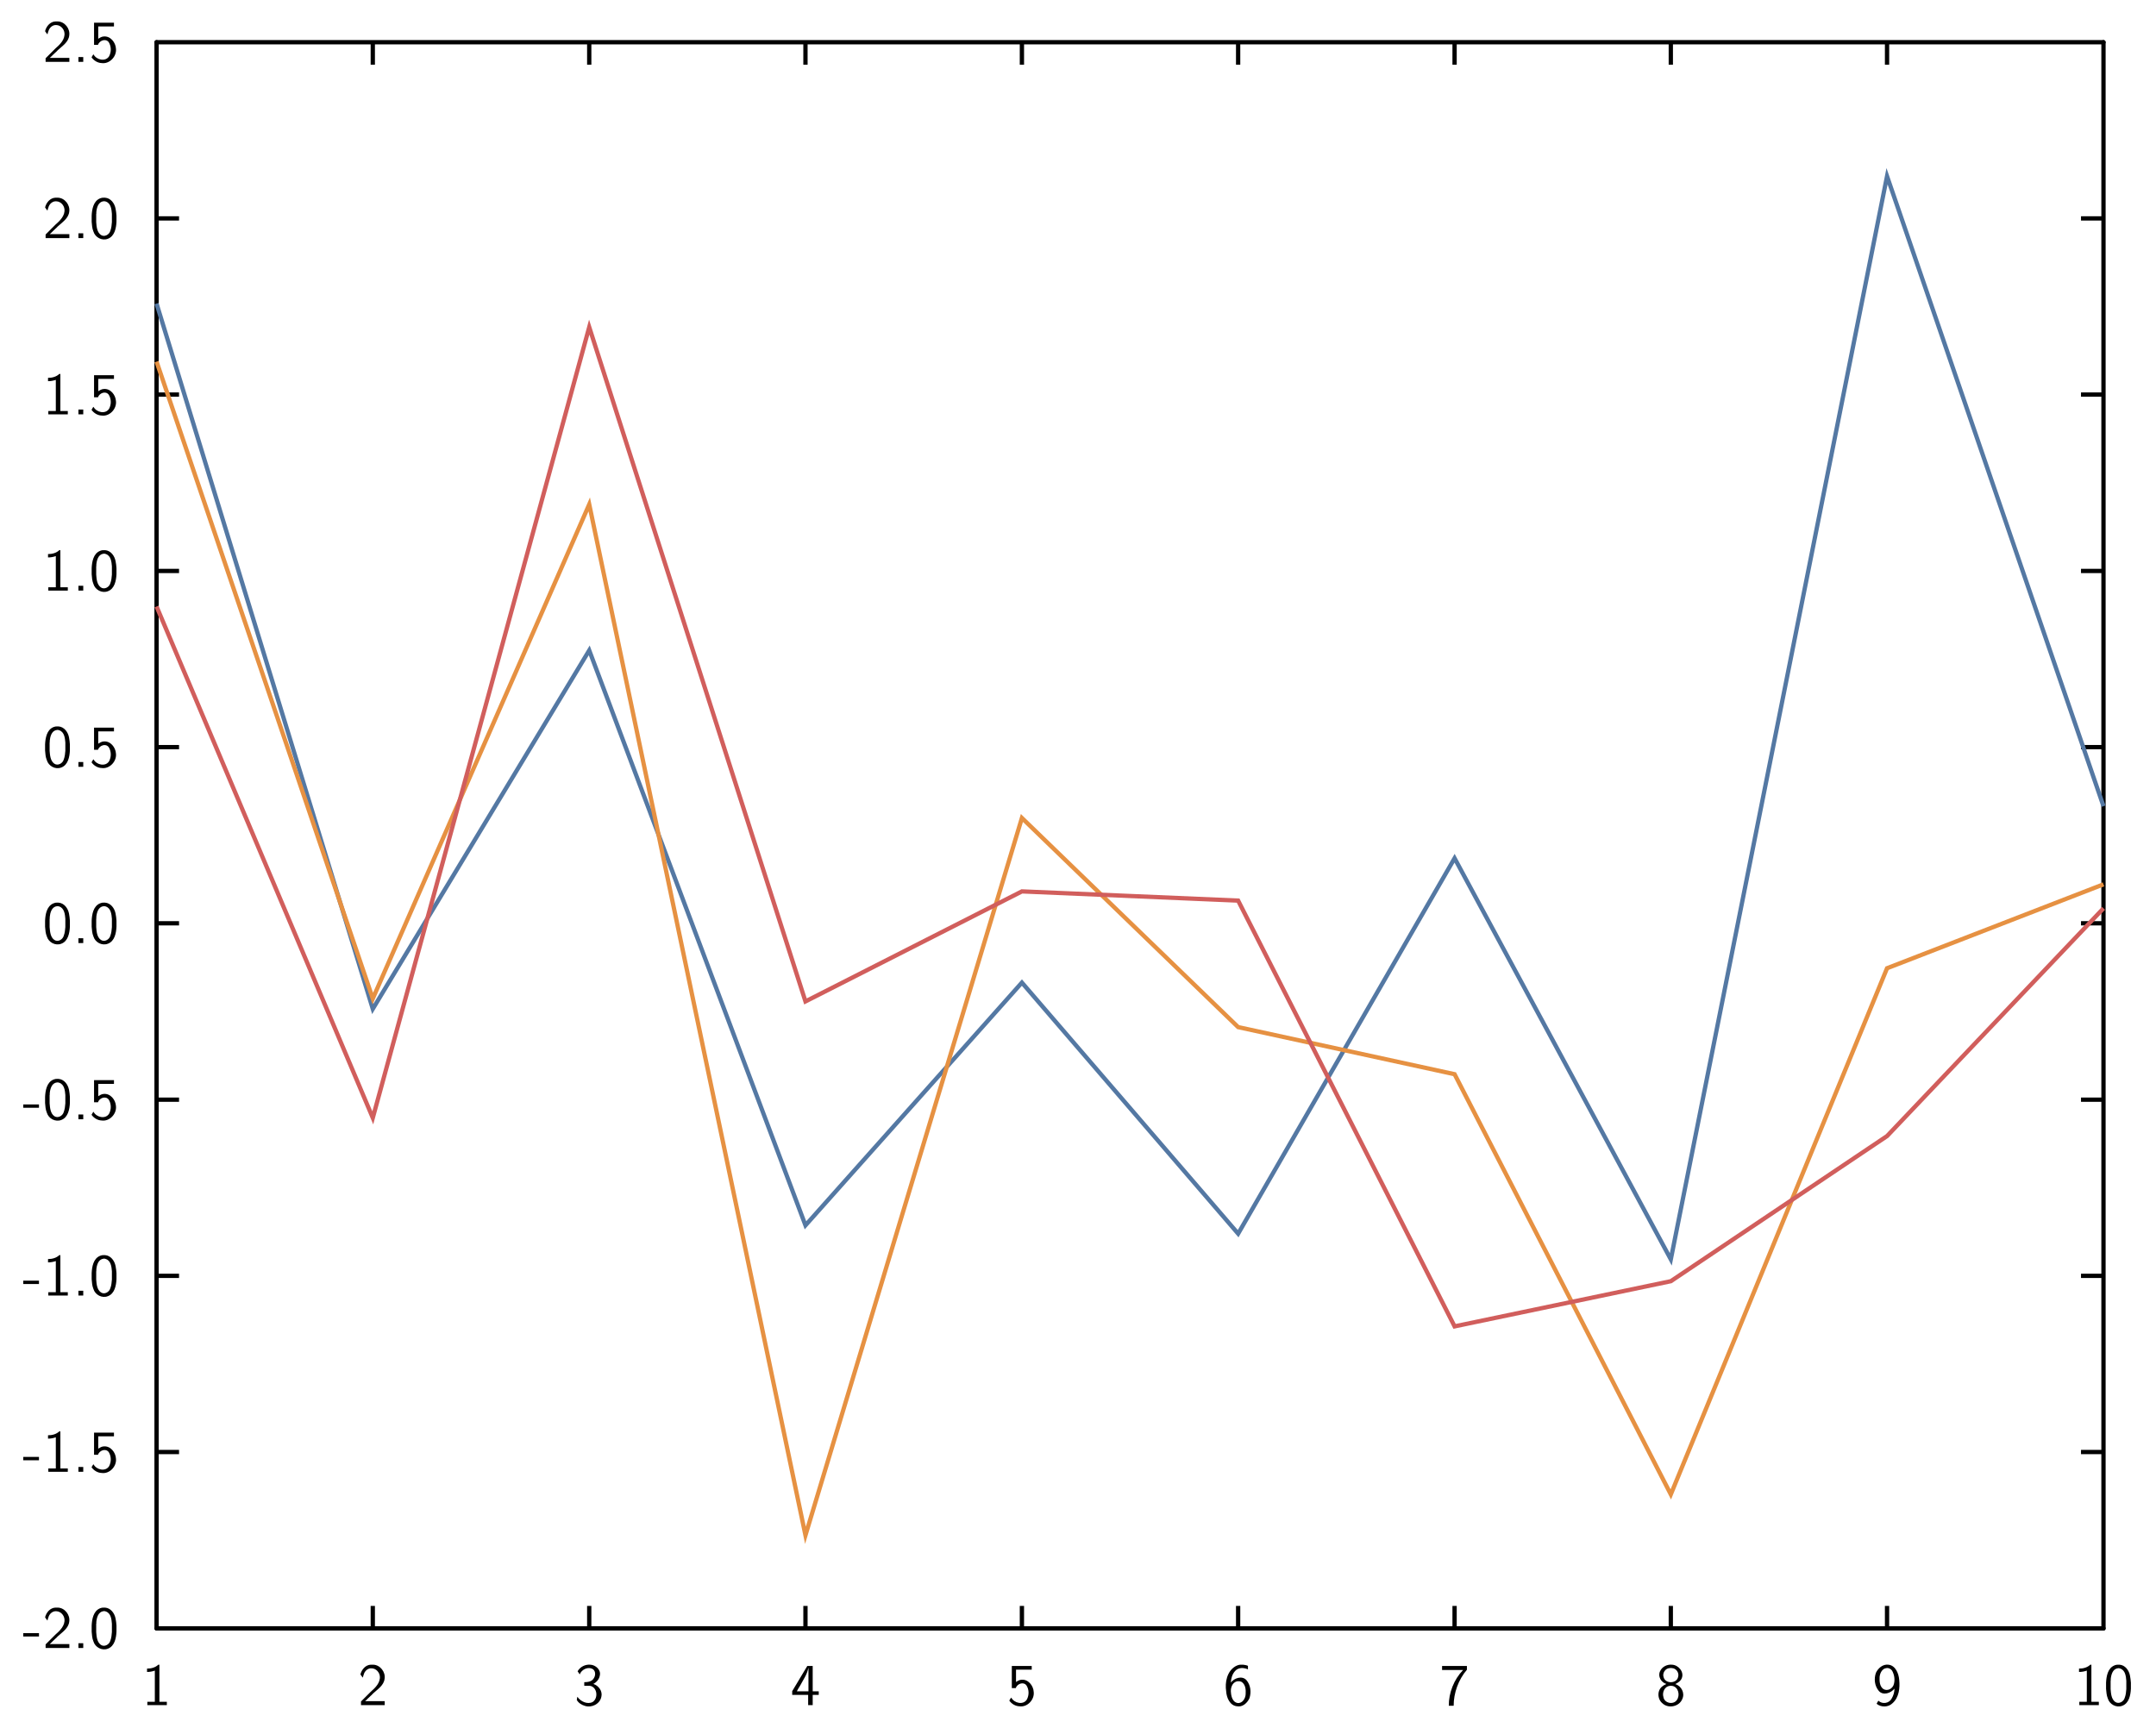
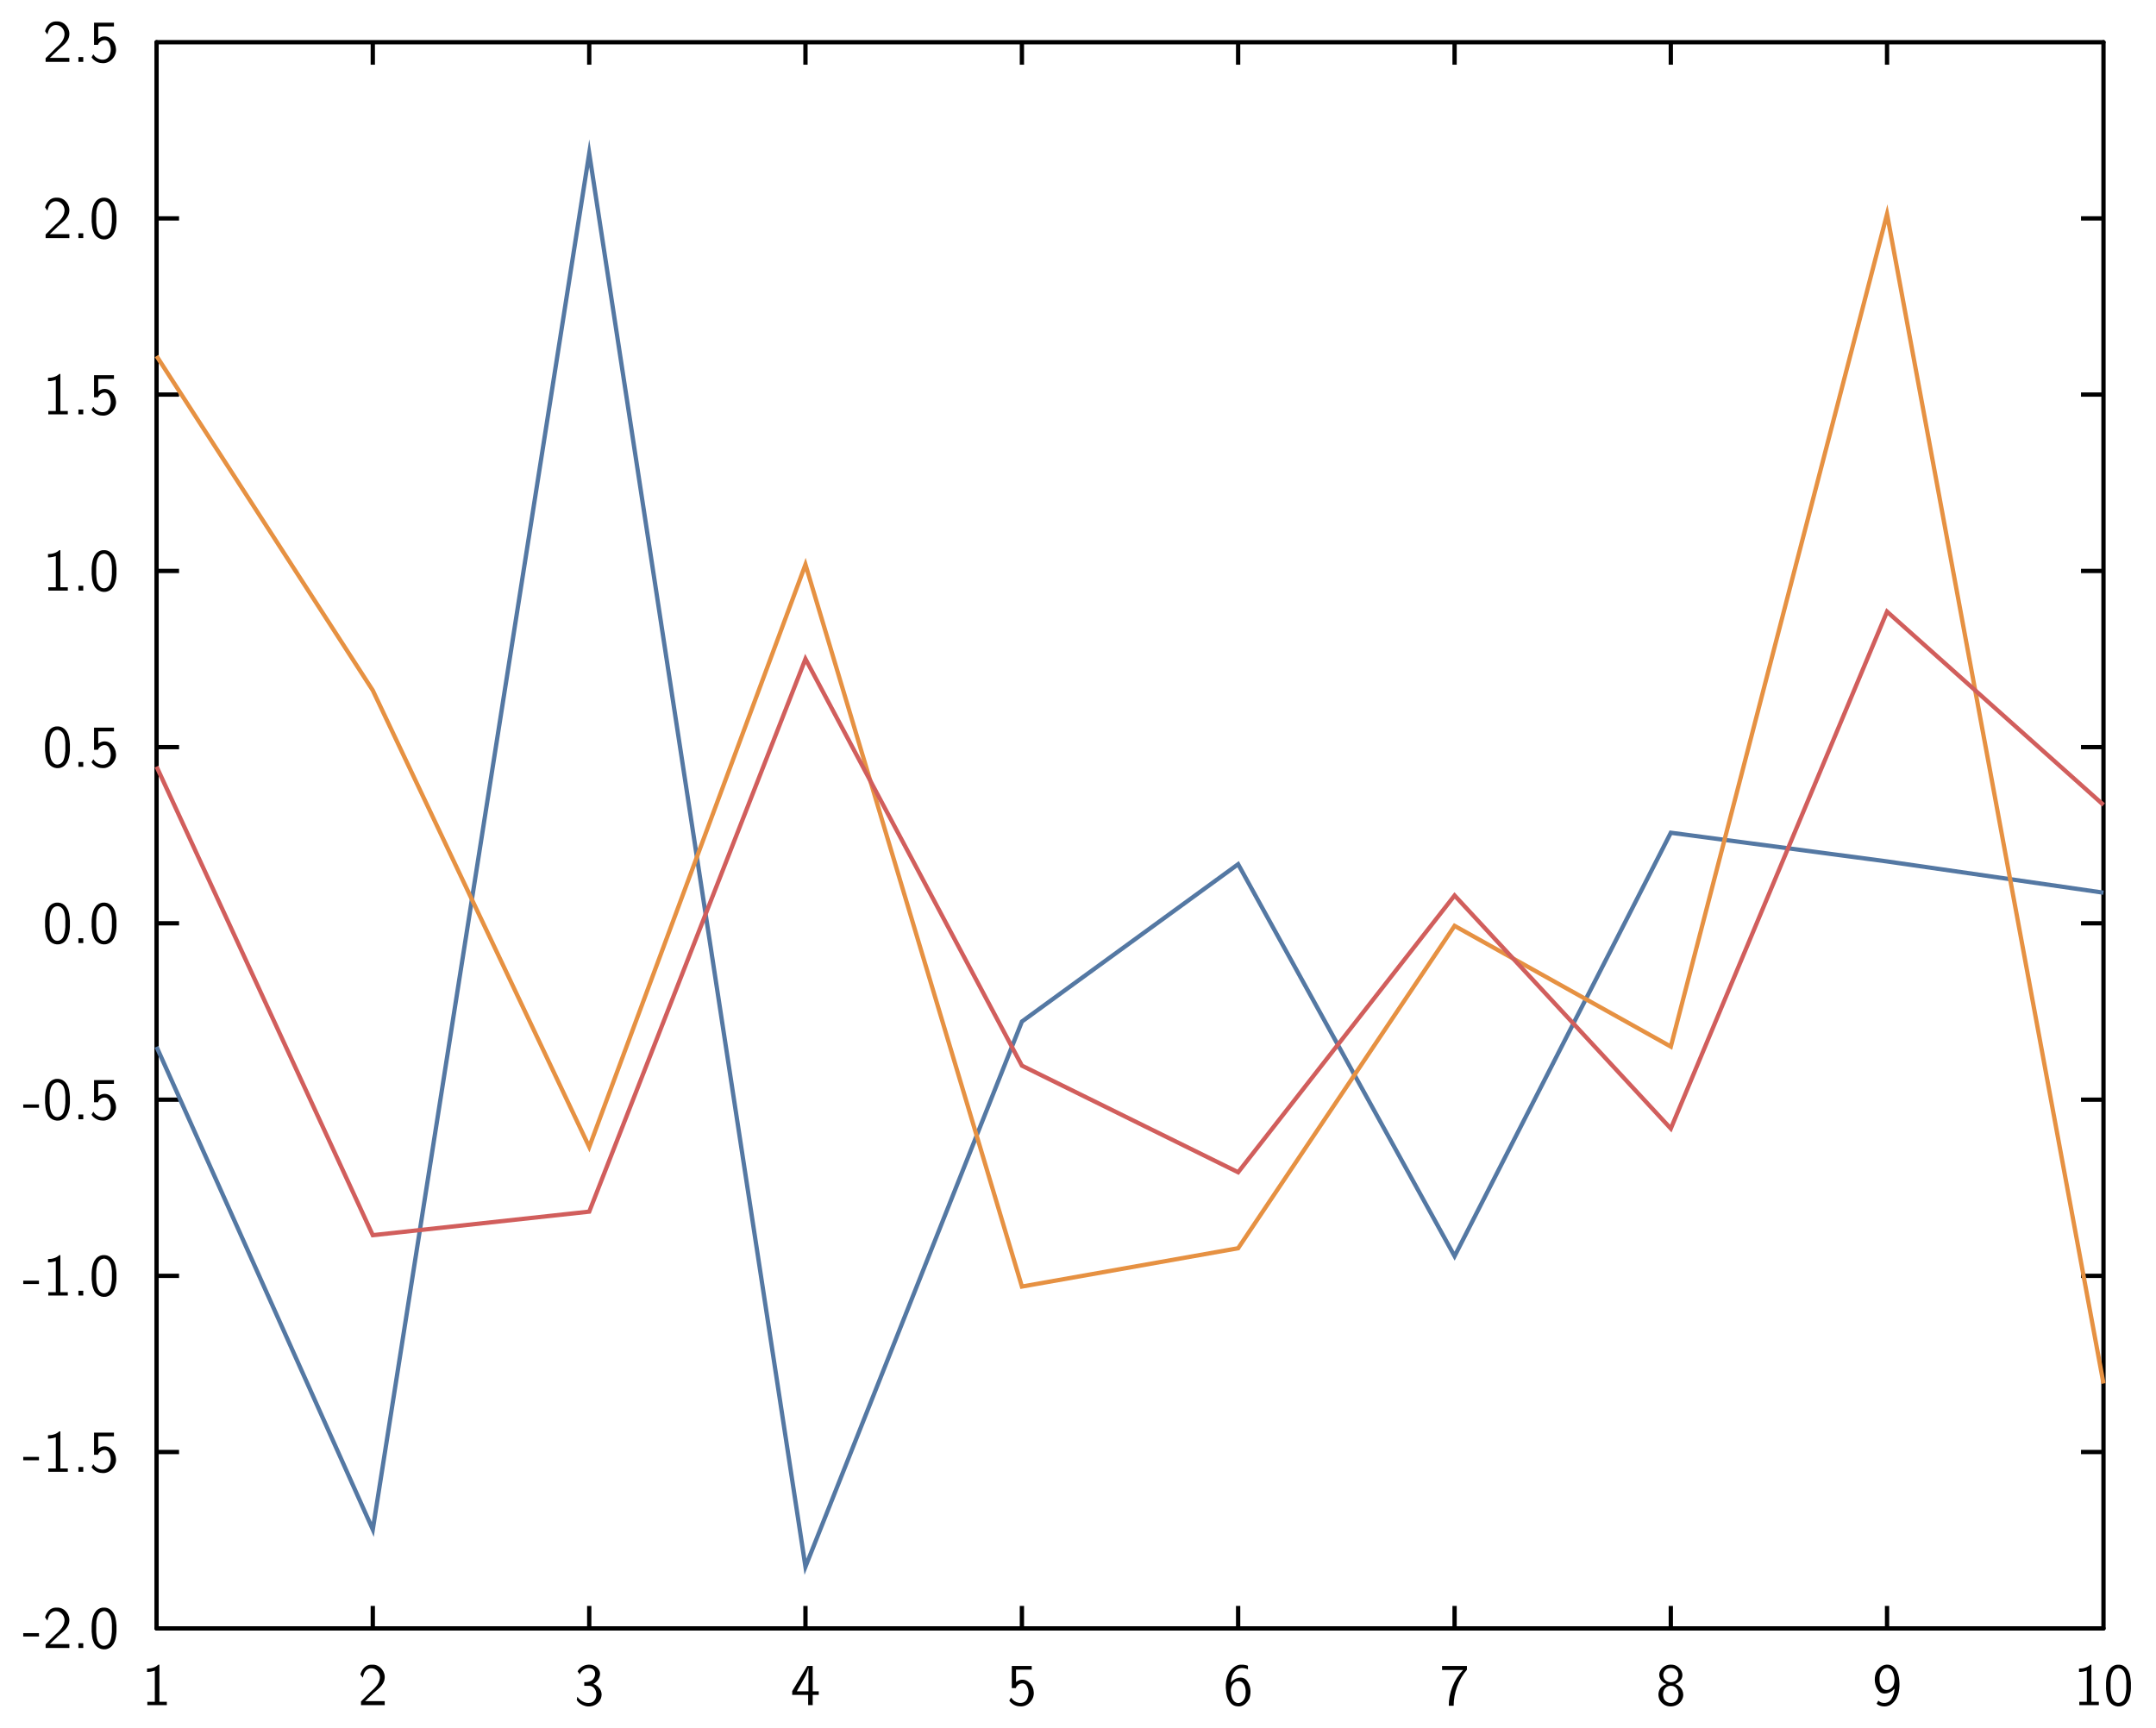
<svg xmlns="http://www.w3.org/2000/svg" width="285.465pt" height="228.772pt" viewBox="0 0 285.465 228.772" version="1.1">
  <g id="surface1">
    <path style="fill:none;stroke-width:0.02;stroke-linecap:butt;stroke-linejoin:miter;stroke:rgb(0%,0%,0%);stroke-opacity:1;stroke-miterlimit:10;" d="M 0.696 1.252 L 0.801 1.252 " transform="matrix(28.34646,0,0,-28.34646,1,227.7717)" />
    <path style="fill:none;stroke-width:0.02;stroke-linecap:butt;stroke-linejoin:miter;stroke:rgb(0%,0%,0%);stroke-opacity:1;stroke-miterlimit:10;" d="M 0.696 2.075 L 0.801 2.075 " transform="matrix(28.34646,0,0,-28.34646,1,227.7717)" />
    <path style="fill:none;stroke-width:0.02;stroke-linecap:butt;stroke-linejoin:miter;stroke:rgb(0%,0%,0%);stroke-opacity:1;stroke-miterlimit:10;" d="M 0.696 2.898 L 0.801 2.898 " transform="matrix(28.34646,0,0,-28.34646,1,227.7717)" />
    <path style="fill:none;stroke-width:0.02;stroke-linecap:butt;stroke-linejoin:miter;stroke:rgb(0%,0%,0%);stroke-opacity:1;stroke-miterlimit:10;" d="M 0.696 3.722 L 0.801 3.722 " transform="matrix(28.34646,0,0,-28.34646,1,227.7717)" />
    <path style="fill:none;stroke-width:0.02;stroke-linecap:butt;stroke-linejoin:miter;stroke:rgb(0%,0%,0%);stroke-opacity:1;stroke-miterlimit:10;" d="M 0.696 4.545 L 0.801 4.545 " transform="matrix(28.34646,0,0,-28.34646,1,227.7717)" />
    <path style="fill:none;stroke-width:0.02;stroke-linecap:butt;stroke-linejoin:miter;stroke:rgb(0%,0%,0%);stroke-opacity:1;stroke-miterlimit:10;" d="M 0.696 5.368 L 0.801 5.368 " transform="matrix(28.34646,0,0,-28.34646,1,227.7717)" />
    <path style="fill:none;stroke-width:0.02;stroke-linecap:butt;stroke-linejoin:miter;stroke:rgb(0%,0%,0%);stroke-opacity:1;stroke-miterlimit:10;" d="M 0.696 6.192 L 0.801 6.192 " transform="matrix(28.34646,0,0,-28.34646,1,227.7717)" />
    <path style="fill:none;stroke-width:0.02;stroke-linecap:butt;stroke-linejoin:miter;stroke:rgb(0%,0%,0%);stroke-opacity:1;stroke-miterlimit:10;" d="M 0.696 7.015 L 0.801 7.015 " transform="matrix(28.34646,0,0,-28.34646,1,227.7717)" />
    <path style="fill:none;stroke-width:0.02;stroke-linecap:round;stroke-linejoin:miter;stroke:rgb(0%,0%,0%);stroke-opacity:1;stroke-miterlimit:10;" d="M 0.696 0.428 L 0.696 7.838 " transform="matrix(28.34646,0,0,-28.34646,1,227.7717)" />
    <path style=" stroke:none;fill-rule:nonzero;fill:rgb(0%,0%,0%);fill-opacity:1;" d="M 5.16 216.266 L 5.16 216.711 L 3.078 216.711 L 3.078 216.266 Z M 5.16 216.266 Z M 5.16 216.266 " />
    <path style=" stroke:none;fill-rule:nonzero;fill:rgb(0%,0%,0%);fill-opacity:1;" d="M 7.66 212.887 C 8.578 212.91 9.309 213.855 9.168 214.742 C 9.07 215.633 8.238 216.141 7.645 216.695 L 7.391 216.957 L 7.359 216.973 L 7.039 217.281 L 7.016 217.297 L 6.699 217.617 L 6.668 217.633 L 6.594 217.703 L 6.613 217.711 L 9.184 217.711 L 9.184 218.234 L 6.039 218.234 L 6.039 217.758 L 7.316 216.48 C 7.93 215.949 8.645 215.258 8.531 214.387 C 8.469 213.879 8.039 213.41 7.516 213.371 C 6.984 213.289 6.516 213.711 6.398 214.219 L 6.383 214.242 L 6.367 214.297 L 6.34 214.387 L 6.293 214.559 L 6.285 214.602 C 6.176 214.465 6.055 214.324 5.969 214.172 C 6.129 213.52 6.652 212.91 7.34 212.887 Z M 7.66 212.887 Z M 7.66 212.887 " />
    <path style=" stroke:none;fill-rule:nonzero;fill:rgb(0%,0%,0%);fill-opacity:1;" d="M 11.023 217.602 L 11.023 218.234 L 10.383 218.234 L 10.383 217.602 Z M 11.023 217.602 Z M 11.023 217.602 " />
    <path style=" stroke:none;fill-rule:nonzero;fill:rgb(0%,0%,0%);fill-opacity:1;" d="M 13.914 212.887 C 14.668 212.941 15.168 213.633 15.301 214.332 C 15.375 214.648 15.391 214.949 15.422 215.266 L 15.422 216.078 C 15.383 216.902 15.184 217.988 14.285 218.324 C 13.508 218.633 12.598 218.148 12.367 217.355 C 12.191 216.934 12.176 216.504 12.137 216.078 L 12.137 215.266 C 12.176 214.441 12.352 213.348 13.238 212.98 L 13.277 212.965 L 13.309 212.957 L 13.352 212.941 L 13.469 212.91 L 13.539 212.895 L 13.629 212.895 L 13.645 212.887 Z M 13.914 212.887 Z M 13.668 213.371 C 13 213.449 12.801 214.25 12.754 214.789 L 12.754 215.004 L 12.738 215.02 L 12.738 216.125 C 12.785 216.695 12.824 217.434 13.352 217.816 C 13.836 218.148 14.477 217.773 14.613 217.258 C 14.754 216.879 14.785 216.504 14.816 216.125 L 14.816 215.02 C 14.77 214.441 14.691 213.633 14.023 213.402 L 13.969 213.387 L 13.953 213.371 L 13.883 213.371 L 13.867 213.355 L 13.684 213.355 Z M 13.668 213.371 Z M 13.668 213.371 " />
    <path style=" stroke:none;fill-rule:nonzero;fill:rgb(0%,0%,0%);fill-opacity:1;" d="M 5.16 192.93 L 5.16 193.375 L 3.078 193.375 L 3.078 192.93 Z M 5.16 192.93 Z M 5.16 192.93 " />
    <path style=" stroke:none;fill-rule:nonzero;fill:rgb(0%,0%,0%);fill-opacity:1;" d="M 7.992 189.547 L 7.992 194.445 L 8 194.461 L 8.977 194.461 L 8.977 194.898 L 6.398 194.898 L 6.398 194.461 L 7.375 194.461 L 7.391 194.445 L 7.391 190.332 C 7.055 190.445 6.707 190.516 6.359 190.508 L 6.359 190.062 C 6.883 190.07 7.453 189.93 7.852 189.547 Z M 7.992 189.547 Z M 7.992 189.547 " />
    <path style=" stroke:none;fill-rule:nonzero;fill:rgb(0%,0%,0%);fill-opacity:1;" d="M 11.023 194.262 L 11.023 194.898 L 10.383 194.898 L 10.383 194.262 Z M 11.023 194.262 Z M 11.023 194.262 " />
    <path style=" stroke:none;fill-rule:nonzero;fill:rgb(0%,0%,0%);fill-opacity:1;" d="M 15.09 189.715 L 15.09 190.207 L 13.023 190.207 L 13.008 190.215 L 13.008 191.84 C 13.199 191.715 13.469 191.547 13.723 191.539 C 14.621 191.445 15.309 192.324 15.352 193.145 C 15.477 194.184 14.5 195.215 13.453 195.055 C 12.93 195.039 12.422 194.73 12.121 194.301 C 12.207 194.184 12.277 193.977 12.383 193.906 C 12.754 194.637 13.961 194.93 14.445 194.16 C 14.754 193.578 14.746 192.84 14.391 192.285 C 13.977 191.754 13.16 192.078 12.969 192.645 L 12.453 192.645 L 12.453 189.715 Z M 15.09 189.715 Z M 15.09 189.715 " />
    <path style=" stroke:none;fill-rule:nonzero;fill:rgb(0%,0%,0%);fill-opacity:1;" d="M 5.16 169.59 L 5.16 170.035 L 3.078 170.035 L 3.078 169.59 Z M 5.16 169.59 Z M 5.16 169.59 " />
    <path style=" stroke:none;fill-rule:nonzero;fill:rgb(0%,0%,0%);fill-opacity:1;" d="M 7.992 166.211 L 7.992 171.105 L 8 171.121 L 8.977 171.121 L 8.977 171.559 L 6.398 171.559 L 6.398 171.121 L 7.375 171.121 L 7.391 171.105 L 7.391 166.996 C 7.055 167.105 6.707 167.176 6.359 167.168 L 6.359 166.727 C 6.883 166.734 7.453 166.59 7.852 166.211 Z M 7.992 166.211 Z M 7.992 166.211 " />
    <path style=" stroke:none;fill-rule:nonzero;fill:rgb(0%,0%,0%);fill-opacity:1;" d="M 11.023 170.926 L 11.023 171.559 L 10.383 171.559 L 10.383 170.926 Z M 11.023 170.926 Z M 11.023 170.926 " />
    <path style=" stroke:none;fill-rule:nonzero;fill:rgb(0%,0%,0%);fill-opacity:1;" d="M 13.914 166.211 C 14.668 166.266 15.168 166.957 15.301 167.652 C 15.375 167.973 15.391 168.273 15.422 168.59 L 15.422 169.398 C 15.383 170.227 15.184 171.312 14.285 171.645 C 13.508 171.957 12.598 171.473 12.367 170.68 C 12.191 170.258 12.176 169.828 12.137 169.398 L 12.137 168.59 C 12.176 167.766 12.352 166.668 13.238 166.305 L 13.277 166.289 L 13.309 166.281 L 13.352 166.266 L 13.469 166.234 L 13.539 166.219 L 13.629 166.219 L 13.645 166.211 Z M 13.914 166.211 Z M 13.668 166.695 C 13 166.773 12.801 167.574 12.754 168.113 L 12.754 168.328 L 12.738 168.344 L 12.738 169.449 C 12.785 170.02 12.824 170.758 13.352 171.137 C 13.836 171.473 14.477 171.098 14.613 170.582 C 14.754 170.203 14.785 169.828 14.816 169.449 L 14.816 168.344 C 14.77 167.766 14.691 166.957 14.023 166.727 L 13.969 166.711 L 13.953 166.695 L 13.883 166.695 L 13.867 166.676 L 13.684 166.676 Z M 13.668 166.695 Z M 13.668 166.695 " />
    <path style=" stroke:none;fill-rule:nonzero;fill:rgb(0%,0%,0%);fill-opacity:1;" d="M 5.16 146.254 L 5.16 146.695 L 3.078 146.695 L 3.078 146.254 Z M 5.16 146.254 Z M 5.16 146.254 " />
    <path style=" stroke:none;fill-rule:nonzero;fill:rgb(0%,0%,0%);fill-opacity:1;" d="M 7.746 142.871 C 8.5 142.926 9 143.617 9.137 144.316 C 9.207 144.633 9.223 144.934 9.254 145.254 L 9.254 146.062 C 9.215 146.887 9.016 147.973 8.121 148.309 C 7.34 148.617 6.43 148.133 6.199 147.34 C 6.023 146.918 6.008 146.492 5.969 146.062 L 5.969 145.254 C 6.008 144.426 6.184 143.332 7.07 142.965 L 7.113 142.949 L 7.145 142.941 L 7.184 142.926 L 7.301 142.895 L 7.375 142.879 L 7.461 142.879 L 7.477 142.871 Z M 7.746 142.871 Z M 7.5 143.355 C 6.832 143.434 6.637 144.234 6.586 144.777 L 6.586 144.988 L 6.57 145.008 L 6.57 146.109 C 6.621 146.68 6.66 147.418 7.184 147.801 C 7.668 148.133 8.309 147.762 8.445 147.246 C 8.586 146.863 8.621 146.492 8.652 146.109 L 8.652 145.008 C 8.605 144.426 8.523 143.617 7.859 143.387 L 7.801 143.371 L 7.785 143.355 L 7.715 143.355 L 7.699 143.34 L 7.516 143.34 Z M 7.5 143.355 Z M 7.5 143.355 " />
    <path style=" stroke:none;fill-rule:nonzero;fill:rgb(0%,0%,0%);fill-opacity:1;" d="M 11.023 147.586 L 11.023 148.219 L 10.383 148.219 L 10.383 147.586 Z M 11.023 147.586 Z M 11.023 147.586 " />
    <path style=" stroke:none;fill-rule:nonzero;fill:rgb(0%,0%,0%);fill-opacity:1;" d="M 15.09 143.039 L 15.09 143.531 L 13.023 143.531 L 13.008 143.539 L 13.008 145.164 C 13.199 145.039 13.469 144.871 13.723 144.863 C 14.621 144.77 15.309 145.648 15.352 146.465 C 15.477 147.508 14.5 148.539 13.453 148.379 C 12.93 148.363 12.422 148.055 12.121 147.625 C 12.207 147.508 12.277 147.301 12.383 147.227 C 12.754 147.957 13.961 148.254 14.445 147.48 C 14.754 146.902 14.746 146.164 14.391 145.609 C 13.977 145.078 13.16 145.402 12.969 145.965 L 12.453 145.965 L 12.453 143.039 Z M 15.09 143.039 Z M 15.09 143.039 " />
    <path style=" stroke:none;fill-rule:nonzero;fill:rgb(0%,0%,0%);fill-opacity:1;" d="M 7.746 119.531 C 8.5 119.59 9 120.277 9.137 120.977 C 9.207 121.293 9.223 121.598 9.254 121.914 L 9.254 122.723 C 9.215 123.551 9.016 124.637 8.121 124.969 C 7.34 125.277 6.43 124.797 6.199 124 C 6.023 123.582 6.008 123.152 5.969 122.723 L 5.969 121.914 C 6.008 121.09 6.184 119.992 7.07 119.629 L 7.113 119.613 L 7.145 119.605 L 7.184 119.59 L 7.301 119.555 L 7.375 119.539 L 7.461 119.539 L 7.477 119.531 Z M 7.746 119.531 Z M 7.5 120.016 C 6.832 120.098 6.637 120.898 6.586 121.438 L 6.586 121.652 L 6.57 121.668 L 6.57 122.77 C 6.621 123.344 6.66 124.082 7.184 124.461 C 7.668 124.797 8.309 124.422 8.445 123.906 C 8.586 123.523 8.621 123.152 8.652 122.77 L 8.652 121.668 C 8.605 121.09 8.523 120.277 7.859 120.047 L 7.801 120.031 L 7.785 120.016 L 7.715 120.016 L 7.699 120 L 7.516 120 Z M 7.5 120.016 Z M 7.5 120.016 " />
    <path style=" stroke:none;fill-rule:nonzero;fill:rgb(0%,0%,0%);fill-opacity:1;" d="M 11.023 124.246 L 11.023 124.883 L 10.383 124.883 L 10.383 124.246 Z M 11.023 124.246 Z M 11.023 124.246 " />
    <path style=" stroke:none;fill-rule:nonzero;fill:rgb(0%,0%,0%);fill-opacity:1;" d="M 13.914 119.531 C 14.668 119.59 15.168 120.277 15.301 120.977 C 15.375 121.293 15.391 121.598 15.422 121.914 L 15.422 122.723 C 15.383 123.551 15.184 124.637 14.285 124.969 C 13.508 125.277 12.598 124.797 12.367 124 C 12.191 123.582 12.176 123.152 12.137 122.723 L 12.137 121.914 C 12.176 121.09 12.352 119.992 13.238 119.629 L 13.277 119.613 L 13.309 119.605 L 13.352 119.59 L 13.469 119.555 L 13.539 119.539 L 13.629 119.539 L 13.645 119.531 Z M 13.914 119.531 Z M 13.668 120.016 C 13 120.098 12.801 120.898 12.754 121.438 L 12.754 121.652 L 12.738 121.668 L 12.738 122.77 C 12.785 123.344 12.824 124.082 13.352 124.461 C 13.836 124.797 14.477 124.422 14.613 123.906 C 14.754 123.523 14.785 123.152 14.816 122.77 L 14.816 121.668 C 14.77 121.09 14.691 120.277 14.023 120.047 L 13.969 120.031 L 13.953 120.016 L 13.883 120.016 L 13.867 120 L 13.684 120 Z M 13.668 120.016 Z M 13.668 120.016 " />
    <path style=" stroke:none;fill-rule:nonzero;fill:rgb(0%,0%,0%);fill-opacity:1;" d="M 7.746 96.195 C 8.5 96.25 9 96.941 9.137 97.641 C 9.207 97.957 9.223 98.258 9.254 98.574 L 9.254 99.387 C 9.215 100.211 9.016 101.297 8.121 101.633 C 7.34 101.941 6.43 101.457 6.199 100.664 C 6.023 100.242 6.008 99.812 5.969 99.387 L 5.969 98.574 C 6.008 97.75 6.184 96.656 7.07 96.289 L 7.113 96.273 L 7.145 96.266 L 7.184 96.25 L 7.301 96.219 L 7.375 96.203 L 7.461 96.203 L 7.477 96.195 Z M 7.746 96.195 Z M 7.5 96.68 C 6.832 96.758 6.637 97.559 6.586 98.098 L 6.586 98.312 L 6.57 98.328 L 6.57 99.434 C 6.621 100.004 6.66 100.742 7.184 101.125 C 7.668 101.457 8.309 101.082 8.445 100.566 C 8.586 100.188 8.621 99.812 8.652 99.434 L 8.652 98.328 C 8.605 97.75 8.523 96.941 7.859 96.711 L 7.801 96.695 L 7.785 96.68 L 7.715 96.68 L 7.699 96.664 L 7.516 96.664 Z M 7.5 96.68 Z M 7.5 96.68 " />
    <path style=" stroke:none;fill-rule:nonzero;fill:rgb(0%,0%,0%);fill-opacity:1;" d="M 11.023 100.91 L 11.023 101.543 L 10.383 101.543 L 10.383 100.91 Z M 11.023 100.91 Z M 11.023 100.91 " />
    <path style=" stroke:none;fill-rule:nonzero;fill:rgb(0%,0%,0%);fill-opacity:1;" d="M 15.09 96.359 L 15.09 96.852 L 13.023 96.852 L 13.008 96.859 L 13.008 98.488 C 13.199 98.359 13.469 98.195 13.723 98.188 C 14.621 98.09 15.309 98.973 15.352 99.789 C 15.477 100.828 14.5 101.863 13.453 101.703 C 12.93 101.688 12.422 101.379 12.121 100.949 C 12.207 100.828 12.277 100.625 12.383 100.551 C 12.754 101.281 13.961 101.574 14.445 100.805 C 14.754 100.227 14.746 99.488 14.391 98.934 C 13.977 98.402 13.16 98.727 12.969 99.289 L 12.453 99.289 L 12.453 96.359 Z M 15.09 96.359 Z M 15.09 96.359 " />
    <path style=" stroke:none;fill-rule:nonzero;fill:rgb(0%,0%,0%);fill-opacity:1;" d="M 7.992 72.855 L 7.992 77.754 L 8 77.77 L 8.977 77.77 L 8.977 78.207 L 6.398 78.207 L 6.398 77.77 L 7.375 77.77 L 7.391 77.754 L 7.391 73.641 C 7.055 73.754 6.707 73.824 6.359 73.816 L 6.359 73.371 C 6.883 73.379 7.453 73.238 7.852 72.855 Z M 7.992 72.855 Z M 7.992 72.855 " />
    <path style=" stroke:none;fill-rule:nonzero;fill:rgb(0%,0%,0%);fill-opacity:1;" d="M 11.023 77.57 L 11.023 78.207 L 10.383 78.207 L 10.383 77.57 Z M 11.023 77.57 Z M 11.023 77.57 " />
    <path style=" stroke:none;fill-rule:nonzero;fill:rgb(0%,0%,0%);fill-opacity:1;" d="M 13.914 72.855 C 14.668 72.91 15.168 73.602 15.301 74.301 C 15.375 74.617 15.391 74.918 15.422 75.238 L 15.422 76.047 C 15.383 76.871 15.184 77.961 14.285 78.293 C 13.508 78.602 12.598 78.117 12.367 77.324 C 12.191 76.902 12.176 76.477 12.137 76.047 L 12.137 75.238 C 12.176 74.41 12.352 73.316 13.238 72.953 L 13.277 72.938 L 13.309 72.926 L 13.352 72.91 L 13.469 72.879 L 13.539 72.863 L 13.629 72.863 L 13.645 72.855 Z M 13.914 72.855 Z M 13.668 73.34 C 13 73.418 12.801 74.223 12.754 74.762 L 12.754 74.977 L 12.738 74.992 L 12.738 76.094 C 12.785 76.664 12.824 77.402 13.352 77.785 C 13.836 78.117 14.477 77.746 14.613 77.23 C 14.754 76.848 14.785 76.477 14.816 76.094 L 14.816 74.992 C 14.77 74.41 14.691 73.602 14.023 73.371 L 13.969 73.355 L 13.953 73.34 L 13.883 73.34 L 13.867 73.324 L 13.684 73.324 Z M 13.668 73.34 Z M 13.668 73.34 " />
    <path style=" stroke:none;fill-rule:nonzero;fill:rgb(0%,0%,0%);fill-opacity:1;" d="M 7.992 49.52 L 7.992 54.414 L 8 54.43 L 8.977 54.43 L 8.977 54.867 L 6.398 54.867 L 6.398 54.43 L 7.375 54.43 L 7.391 54.414 L 7.391 50.305 C 7.055 50.414 6.707 50.484 6.359 50.477 L 6.359 50.035 C 6.883 50.043 7.453 49.898 7.852 49.52 Z M 7.992 49.52 Z M 7.992 49.52 " />
    <path style=" stroke:none;fill-rule:nonzero;fill:rgb(0%,0%,0%);fill-opacity:1;" d="M 11.023 54.234 L 11.023 54.867 L 10.383 54.867 L 10.383 54.234 Z M 11.023 54.234 Z M 11.023 54.234 " />
    <path style=" stroke:none;fill-rule:nonzero;fill:rgb(0%,0%,0%);fill-opacity:1;" d="M 15.09 49.684 L 15.09 50.176 L 13.023 50.176 L 13.008 50.184 L 13.008 51.812 C 13.199 51.684 13.469 51.52 13.723 51.512 C 14.621 51.414 15.309 52.297 15.352 53.113 C 15.477 54.152 14.5 55.184 13.453 55.027 C 12.93 55.012 12.422 54.699 12.121 54.273 C 12.207 54.152 12.277 53.945 12.383 53.875 C 12.754 54.605 13.961 54.898 14.445 54.129 C 14.754 53.551 14.746 52.812 14.391 52.258 C 13.977 51.723 13.16 52.051 12.969 52.613 L 12.453 52.613 L 12.453 49.684 Z M 15.09 49.684 Z M 15.09 49.684 " />
    <path style=" stroke:none;fill-rule:nonzero;fill:rgb(0%,0%,0%);fill-opacity:1;" d="M 7.66 26.18 C 8.578 26.203 9.309 27.148 9.168 28.035 C 9.07 28.926 8.238 29.434 7.645 29.988 L 7.391 30.25 L 7.359 30.266 L 7.039 30.578 L 7.016 30.594 L 6.699 30.91 L 6.668 30.926 L 6.594 30.996 L 6.613 31.004 L 9.184 31.004 L 9.184 31.527 L 6.039 31.527 L 6.039 31.055 L 7.316 29.773 C 7.93 29.242 8.645 28.555 8.531 27.68 C 8.469 27.172 8.039 26.703 7.516 26.664 C 6.984 26.586 6.516 27.004 6.398 27.512 L 6.383 27.535 L 6.367 27.594 L 6.34 27.68 L 6.293 27.855 L 6.285 27.895 C 6.176 27.758 6.055 27.617 5.969 27.465 C 6.129 26.816 6.652 26.203 7.34 26.18 Z M 7.66 26.18 Z M 7.66 26.18 " />
    <path style=" stroke:none;fill-rule:nonzero;fill:rgb(0%,0%,0%);fill-opacity:1;" d="M 11.023 30.895 L 11.023 31.527 L 10.383 31.527 L 10.383 30.895 Z M 11.023 30.895 Z M 11.023 30.895 " />
    <path style=" stroke:none;fill-rule:nonzero;fill:rgb(0%,0%,0%);fill-opacity:1;" d="M 13.914 26.18 C 14.668 26.234 15.168 26.926 15.301 27.625 C 15.375 27.941 15.391 28.242 15.422 28.562 L 15.422 29.371 C 15.383 30.195 15.184 31.281 14.285 31.617 C 13.508 31.926 12.598 31.441 12.367 30.648 C 12.191 30.227 12.176 29.801 12.137 29.371 L 12.137 28.562 C 12.176 27.734 12.352 26.641 13.238 26.273 L 13.277 26.258 L 13.309 26.25 L 13.352 26.234 L 13.469 26.203 L 13.539 26.188 L 13.629 26.188 L 13.645 26.18 Z M 13.914 26.18 Z M 13.668 26.664 C 13 26.742 12.801 27.543 12.754 28.086 L 12.754 28.301 L 12.738 28.316 L 12.738 29.418 C 12.785 29.988 12.824 30.727 13.352 31.109 C 13.836 31.441 14.477 31.07 14.613 30.555 C 14.754 30.172 14.785 29.801 14.816 29.418 L 14.816 28.316 C 14.77 27.734 14.691 26.926 14.023 26.695 L 13.969 26.68 L 13.953 26.664 L 13.883 26.664 L 13.867 26.648 L 13.684 26.648 Z M 13.668 26.664 Z M 13.668 26.664 " />
    <path style=" stroke:none;fill-rule:nonzero;fill:rgb(0%,0%,0%);fill-opacity:1;" d="M 7.66 2.84 C 8.578 2.863 9.309 3.809 9.168 4.699 C 9.07 5.586 8.238 6.094 7.645 6.652 L 7.391 6.914 L 7.359 6.93 L 7.039 7.238 L 7.016 7.254 L 6.699 7.57 L 6.668 7.586 L 6.594 7.66 L 6.613 7.668 L 9.184 7.668 L 9.184 8.191 L 6.039 8.191 L 6.039 7.715 L 7.316 6.438 C 7.93 5.906 8.645 5.215 8.531 4.34 C 8.469 3.832 8.039 3.363 7.516 3.324 C 6.984 3.246 6.516 3.668 6.398 4.176 L 6.383 4.199 L 6.367 4.254 L 6.34 4.34 L 6.293 4.516 L 6.285 4.555 C 6.176 4.422 6.055 4.277 5.969 4.129 C 6.129 3.477 6.652 2.863 7.34 2.84 Z M 7.66 2.84 Z M 7.66 2.84 " />
    <path style=" stroke:none;fill-rule:nonzero;fill:rgb(0%,0%,0%);fill-opacity:1;" d="M 11.023 7.555 L 11.023 8.191 L 10.383 8.191 L 10.383 7.555 Z M 11.023 7.555 Z M 11.023 7.555 " />
    <path style=" stroke:none;fill-rule:nonzero;fill:rgb(0%,0%,0%);fill-opacity:1;" d="M 15.09 3.008 L 15.09 3.5 L 13.023 3.5 L 13.008 3.508 L 13.008 5.137 C 13.199 5.008 13.469 4.84 13.723 4.832 C 14.621 4.738 15.309 5.621 15.352 6.438 C 15.477 7.477 14.5 8.508 13.453 8.352 C 12.93 8.332 12.422 8.023 12.121 7.594 C 12.207 7.477 12.277 7.27 12.383 7.199 C 12.754 7.93 13.961 8.223 14.445 7.453 C 14.754 6.875 14.746 6.137 14.391 5.578 C 13.977 5.047 13.16 5.375 12.969 5.938 L 12.453 5.938 L 12.453 3.008 Z M 15.09 3.008 Z M 15.09 3.008 " />
    <path style="fill:none;stroke-width:0.02;stroke-linecap:butt;stroke-linejoin:miter;stroke:rgb(0%,0%,0%);stroke-opacity:1;stroke-miterlimit:10;" d="M 9.79 1.252 L 9.685 1.252 " transform="matrix(28.34646,0,0,-28.34646,1,227.7717)" />
    <path style="fill:none;stroke-width:0.02;stroke-linecap:butt;stroke-linejoin:miter;stroke:rgb(0%,0%,0%);stroke-opacity:1;stroke-miterlimit:10;" d="M 9.79 2.075 L 9.685 2.075 " transform="matrix(28.34646,0,0,-28.34646,1,227.7717)" />
    <path style="fill:none;stroke-width:0.02;stroke-linecap:butt;stroke-linejoin:miter;stroke:rgb(0%,0%,0%);stroke-opacity:1;stroke-miterlimit:10;" d="M 9.79 2.898 L 9.685 2.898 " transform="matrix(28.34646,0,0,-28.34646,1,227.7717)" />
    <path style="fill:none;stroke-width:0.02;stroke-linecap:butt;stroke-linejoin:miter;stroke:rgb(0%,0%,0%);stroke-opacity:1;stroke-miterlimit:10;" d="M 9.79 3.722 L 9.685 3.722 " transform="matrix(28.34646,0,0,-28.34646,1,227.7717)" />
    <path style="fill:none;stroke-width:0.02;stroke-linecap:butt;stroke-linejoin:miter;stroke:rgb(0%,0%,0%);stroke-opacity:1;stroke-miterlimit:10;" d="M 9.79 4.545 L 9.685 4.545 " transform="matrix(28.34646,0,0,-28.34646,1,227.7717)" />
    <path style="fill:none;stroke-width:0.02;stroke-linecap:butt;stroke-linejoin:miter;stroke:rgb(0%,0%,0%);stroke-opacity:1;stroke-miterlimit:10;" d="M 9.79 5.368 L 9.685 5.368 " transform="matrix(28.34646,0,0,-28.34646,1,227.7717)" />
    <path style="fill:none;stroke-width:0.02;stroke-linecap:butt;stroke-linejoin:miter;stroke:rgb(0%,0%,0%);stroke-opacity:1;stroke-miterlimit:10;" d="M 9.79 6.192 L 9.685 6.192 " transform="matrix(28.34646,0,0,-28.34646,1,227.7717)" />
    <path style="fill:none;stroke-width:0.02;stroke-linecap:butt;stroke-linejoin:miter;stroke:rgb(0%,0%,0%);stroke-opacity:1;stroke-miterlimit:10;" d="M 9.79 7.015 L 9.685 7.015 " transform="matrix(28.34646,0,0,-28.34646,1,227.7717)" />
    <path style="fill:none;stroke-width:0.02;stroke-linecap:round;stroke-linejoin:miter;stroke:rgb(0%,0%,0%);stroke-opacity:1;stroke-miterlimit:10;" d="M 9.79 0.428 L 9.79 7.838 " transform="matrix(28.34646,0,0,-28.34646,1,227.7717)" />
    <path style="fill:none;stroke-width:0.02;stroke-linecap:butt;stroke-linejoin:miter;stroke:rgb(0%,0%,0%);stroke-opacity:1;stroke-miterlimit:10;" d="M 1.706 0.428 L 1.706 0.533 " transform="matrix(28.34646,0,0,-28.34646,1,227.7717)" />
    <path style="fill:none;stroke-width:0.02;stroke-linecap:butt;stroke-linejoin:miter;stroke:rgb(0%,0%,0%);stroke-opacity:1;stroke-miterlimit:10;" d="M 2.717 0.428 L 2.717 0.533 " transform="matrix(28.34646,0,0,-28.34646,1,227.7717)" />
    <path style="fill:none;stroke-width:0.02;stroke-linecap:butt;stroke-linejoin:miter;stroke:rgb(0%,0%,0%);stroke-opacity:1;stroke-miterlimit:10;" d="M 3.727 0.428 L 3.727 0.533 " transform="matrix(28.34646,0,0,-28.34646,1,227.7717)" />
    <path style="fill:none;stroke-width:0.02;stroke-linecap:butt;stroke-linejoin:miter;stroke:rgb(0%,0%,0%);stroke-opacity:1;stroke-miterlimit:10;" d="M 4.738 0.428 L 4.738 0.533 " transform="matrix(28.34646,0,0,-28.34646,1,227.7717)" />
    <path style="fill:none;stroke-width:0.02;stroke-linecap:butt;stroke-linejoin:miter;stroke:rgb(0%,0%,0%);stroke-opacity:1;stroke-miterlimit:10;" d="M 5.748 0.428 L 5.748 0.533 " transform="matrix(28.34646,0,0,-28.34646,1,227.7717)" />
    <path style="fill:none;stroke-width:0.02;stroke-linecap:butt;stroke-linejoin:miter;stroke:rgb(0%,0%,0%);stroke-opacity:1;stroke-miterlimit:10;" d="M 6.759 0.428 L 6.759 0.533 " transform="matrix(28.34646,0,0,-28.34646,1,227.7717)" />
    <path style="fill:none;stroke-width:0.02;stroke-linecap:butt;stroke-linejoin:miter;stroke:rgb(0%,0%,0%);stroke-opacity:1;stroke-miterlimit:10;" d="M 7.769 0.428 L 7.769 0.533 " transform="matrix(28.34646,0,0,-28.34646,1,227.7717)" />
    <path style="fill:none;stroke-width:0.02;stroke-linecap:butt;stroke-linejoin:miter;stroke:rgb(0%,0%,0%);stroke-opacity:1;stroke-miterlimit:10;" d="M 8.779 0.428 L 8.779 0.533 " transform="matrix(28.34646,0,0,-28.34646,1,227.7717)" />
    <path style="fill:none;stroke-width:0.02;stroke-linecap:round;stroke-linejoin:miter;stroke:rgb(0%,0%,0%);stroke-opacity:1;stroke-miterlimit:10;" d="M 0.696 0.428 L 9.79 0.428 " transform="matrix(28.34646,0,0,-28.34646,1,227.7717)" />
    <path style=" stroke:none;fill-rule:nonzero;fill:rgb(0%,0%,0%);fill-opacity:1;" d="M 21.105 220.445 L 21.105 225.344 L 21.113 225.359 L 22.09 225.359 L 22.09 225.797 L 19.508 225.797 L 19.508 225.359 L 20.484 225.359 L 20.5 225.344 L 20.5 221.23 C 20.168 221.344 19.82 221.414 19.469 221.406 L 19.469 220.961 C 19.992 220.969 20.566 220.828 20.961 220.445 Z M 21.105 220.445 Z M 21.105 220.445 " />
    <path style=" stroke:none;fill-rule:nonzero;fill:rgb(0%,0%,0%);fill-opacity:1;" d="M 49.414 220.445 C 50.336 220.469 51.066 221.414 50.922 222.305 C 50.828 223.191 49.992 223.699 49.398 224.254 L 49.145 224.516 L 49.113 224.535 L 48.797 224.844 L 48.77 224.859 L 48.453 225.176 L 48.422 225.191 L 48.352 225.262 L 48.367 225.273 L 50.938 225.273 L 50.938 225.797 L 47.797 225.797 L 47.797 225.32 L 49.074 224.043 C 49.684 223.508 50.398 222.82 50.289 221.945 C 50.223 221.438 49.797 220.969 49.27 220.93 C 48.738 220.852 48.27 221.27 48.152 221.777 L 48.137 221.805 L 48.121 221.859 L 48.098 221.945 L 48.051 222.121 L 48.043 222.16 C 47.93 222.023 47.812 221.883 47.723 221.73 C 47.883 221.082 48.406 220.469 49.098 220.445 Z M 49.414 220.445 Z M 49.414 220.445 " />
    <path style=" stroke:none;fill-rule:nonzero;fill:rgb(0%,0%,0%);fill-opacity:1;" d="M 78.16 220.445 C 78.859 220.477 79.59 221.121 79.422 221.859 C 79.344 222.359 78.992 222.77 78.559 222.992 C 79.266 223.215 79.812 223.961 79.621 224.699 C 79.43 225.66 78.328 226.191 77.438 225.898 C 77.008 225.773 76.574 225.5 76.367 225.105 C 76.414 224.984 76.398 224.781 76.453 224.699 C 76.875 225.32 77.766 225.738 78.461 225.391 C 79.223 224.906 79.105 223.492 78.184 223.254 L 78.113 223.254 L 78.098 223.238 L 77.359 223.238 L 77.359 222.762 C 77.812 222.754 78.375 222.699 78.629 222.23 C 78.898 221.828 78.875 221.16 78.359 220.961 C 77.746 220.723 76.992 221.113 76.762 221.73 C 76.668 221.598 76.574 221.461 76.477 221.32 C 76.805 220.73 77.492 220.383 78.16 220.445 Z M 78.16 220.445 Z M 78.16 220.445 " />
    <path style=" stroke:none;fill-rule:nonzero;fill:rgb(0%,0%,0%);fill-opacity:1;" d="M 107.605 220.613 L 107.605 223.953 L 107.621 223.969 L 108.406 223.969 L 108.406 224.445 L 107.621 224.445 L 107.605 224.453 L 107.605 225.797 L 107.004 225.797 L 107.004 224.453 L 106.984 224.445 L 104.891 224.445 L 104.891 223.953 C 105.559 222.844 106.223 221.723 106.891 220.613 Z M 107.605 220.613 Z M 107.02 220.914 C 106.859 221.738 106.352 222.445 105.969 223.168 C 105.82 223.43 105.621 223.715 105.512 223.969 L 107.035 223.969 L 107.043 223.953 L 107.043 220.914 L 107.035 220.898 Z M 107.02 220.914 Z M 107.02 220.914 " />
    <path style=" stroke:none;fill-rule:nonzero;fill:rgb(0%,0%,0%);fill-opacity:1;" d="M 136.605 220.613 L 136.605 221.105 L 134.543 221.105 L 134.527 221.113 L 134.527 222.738 C 134.715 222.613 134.988 222.445 135.242 222.438 C 136.137 222.344 136.828 223.223 136.867 224.043 C 136.996 225.082 136.02 226.113 134.969 225.953 C 134.445 225.938 133.938 225.629 133.637 225.199 C 133.723 225.082 133.797 224.875 133.898 224.805 C 134.273 225.535 135.48 225.828 135.961 225.059 C 136.273 224.477 136.266 223.738 135.906 223.184 C 135.496 222.652 134.676 222.977 134.488 223.543 L 133.969 223.543 L 133.969 220.613 Z M 136.605 220.613 Z M 136.605 220.613 " />
    <path style=" stroke:none;fill-rule:nonzero;fill:rgb(0%,0%,0%);fill-opacity:1;" d="M 164.59 220.445 C 164.797 220.477 165.035 220.5 165.234 220.598 L 165.234 221.059 C 164.684 220.82 163.973 220.785 163.543 221.27 C 163.16 221.676 162.988 222.277 162.973 222.812 C 163.43 222.199 164.473 221.859 165.035 222.492 C 165.598 223.145 165.691 224.082 165.438 224.875 C 165.16 225.508 164.52 226.09 163.805 225.953 C 162.836 225.875 162.398 224.797 162.352 223.969 C 162.168 222.805 162.445 221.336 163.559 220.668 L 163.574 220.66 L 163.742 220.574 L 163.789 220.559 L 163.812 220.543 L 163.945 220.5 L 164.059 220.469 L 164.129 220.453 L 164.219 220.453 L 164.234 220.445 Z M 164.59 220.445 Z M 163.812 222.652 C 163.121 222.77 162.898 223.605 162.988 224.168 C 163.027 224.699 163.234 225.406 163.844 225.516 C 164.496 225.605 164.914 224.906 164.93 224.344 C 164.965 223.77 164.93 223.121 164.43 222.746 L 164.32 222.691 L 164.234 222.668 L 164.16 222.652 L 164.145 222.637 L 163.828 222.637 Z M 163.812 222.652 Z M 163.812 222.652 " />
    <path style=" stroke:none;fill-rule:nonzero;fill:rgb(0%,0%,0%);fill-opacity:1;" d="M 194.227 220.613 L 194.227 221.113 C 193.098 222.43 192.465 224.207 192.473 225.883 L 191.828 225.883 C 191.812 224.191 192.504 222.406 193.711 221.16 L 193.695 221.145 L 190.938 221.145 L 190.938 220.613 L 194.227 220.613 L 194.227 221.113 Z M 194.227 220.613 Z M 194.227 220.613 " />
    <path style=" stroke:none;fill-rule:nonzero;fill:rgb(0%,0%,0%);fill-opacity:1;" d="M 221.375 220.445 C 222.219 220.477 223.012 221.383 222.68 222.223 C 222.535 222.613 222.137 222.852 221.812 223.016 C 222.621 223.254 223.113 224.199 222.75 224.977 C 222.367 225.984 220.926 226.305 220.129 225.574 C 219.406 225 219.383 223.762 220.188 223.254 C 220.305 223.129 220.527 223.09 220.629 222.992 C 219.941 222.797 219.473 221.992 219.797 221.32 C 220.059 220.715 220.734 220.383 221.375 220.445 Z M 221.375 220.445 Z M 221.074 220.898 C 220.488 220.914 220.074 221.582 220.273 222.105 C 220.504 223.008 222.02 222.977 222.195 222.051 C 222.352 221.531 221.941 220.914 221.375 220.898 L 221.359 220.891 L 221.09 220.891 Z M 221.074 220.898 Z M 221.09 223.254 C 220.398 223.305 220.059 224.129 220.242 224.715 C 220.359 225.551 221.551 225.797 222.02 225.129 C 222.473 224.516 222.25 223.422 221.434 223.254 L 221.359 223.254 L 221.344 223.238 L 221.098 223.238 Z M 221.09 223.254 Z M 221.09 223.254 " />
    <path style=" stroke:none;fill-rule:nonzero;fill:rgb(0%,0%,0%);fill-opacity:1;" d="M 250.035 220.445 C 250.988 220.551 251.402 221.629 251.465 222.453 C 251.574 223.523 251.449 224.781 250.574 225.551 C 250.027 226.098 249.059 226.113 248.473 225.621 C 248.543 225.484 248.621 225.328 248.711 225.215 C 249.227 225.715 250.129 225.574 250.465 224.93 C 250.703 224.543 250.844 224.043 250.836 223.613 C 250.367 224.215 249.336 224.566 248.773 223.93 C 248.203 223.27 248.098 222.312 248.383 221.516 C 248.68 220.891 249.305 220.352 250.035 220.445 Z M 250.035 220.445 Z M 249.773 220.898 C 249.203 220.945 248.91 221.582 248.867 222.082 C 248.844 222.645 248.867 223.305 249.367 223.668 C 249.926 224.008 250.637 223.598 250.766 222.992 C 250.918 222.406 250.82 221.777 250.52 221.23 C 250.352 221 250.051 220.836 249.773 220.898 Z M 249.773 220.898 Z M 249.773 220.898 " />
    <path style=" stroke:none;fill-rule:nonzero;fill:rgb(0%,0%,0%);fill-opacity:1;" d="M 276.91 220.445 L 276.91 225.344 L 276.918 225.359 L 277.895 225.359 L 277.895 225.797 L 275.312 225.797 L 275.312 225.359 L 276.289 225.359 L 276.305 225.344 L 276.305 221.23 C 275.973 221.344 275.621 221.414 275.273 221.406 L 275.273 220.961 C 275.797 220.969 276.367 220.828 276.766 220.445 Z M 276.91 220.445 Z M 276.91 220.445 " />
    <path style=" stroke:none;fill-rule:nonzero;fill:rgb(0%,0%,0%);fill-opacity:1;" d="M 280.633 220.445 C 281.387 220.5 281.887 221.191 282.02 221.891 C 282.09 222.207 282.105 222.508 282.141 222.828 L 282.141 223.637 C 282.098 224.461 281.902 225.551 281.004 225.883 C 280.227 226.191 279.312 225.707 279.082 224.914 C 278.91 224.492 278.895 224.066 278.852 223.637 L 278.852 222.828 C 278.895 222 279.066 220.906 279.957 220.543 L 279.996 220.523 L 280.027 220.516 L 280.066 220.5 L 280.188 220.469 L 280.258 220.453 L 280.344 220.453 L 280.359 220.445 Z M 280.633 220.445 Z M 280.387 220.93 C 279.719 221.008 279.52 221.812 279.473 222.352 L 279.473 222.566 L 279.457 222.582 L 279.457 223.684 C 279.504 224.254 279.543 224.992 280.066 225.375 C 280.551 225.707 281.195 225.336 281.328 224.82 C 281.473 224.438 281.504 224.066 281.535 223.684 L 281.535 222.582 C 281.488 222 281.41 221.191 280.742 220.961 L 280.688 220.945 L 280.672 220.93 L 280.598 220.93 L 280.582 220.914 L 280.402 220.914 Z M 280.387 220.93 Z M 280.387 220.93 " />
    <path style="fill:none;stroke-width:0.02;stroke-linecap:butt;stroke-linejoin:miter;stroke:rgb(0%,0%,0%);stroke-opacity:1;stroke-miterlimit:10;" d="M 1.706 7.838 L 1.706 7.733 " transform="matrix(28.34646,0,0,-28.34646,1,227.7717)" />
    <path style="fill:none;stroke-width:0.02;stroke-linecap:butt;stroke-linejoin:miter;stroke:rgb(0%,0%,0%);stroke-opacity:1;stroke-miterlimit:10;" d="M 2.717 7.838 L 2.717 7.733 " transform="matrix(28.34646,0,0,-28.34646,1,227.7717)" />
    <path style="fill:none;stroke-width:0.02;stroke-linecap:butt;stroke-linejoin:miter;stroke:rgb(0%,0%,0%);stroke-opacity:1;stroke-miterlimit:10;" d="M 3.727 7.838 L 3.727 7.733 " transform="matrix(28.34646,0,0,-28.34646,1,227.7717)" />
    <path style="fill:none;stroke-width:0.02;stroke-linecap:butt;stroke-linejoin:miter;stroke:rgb(0%,0%,0%);stroke-opacity:1;stroke-miterlimit:10;" d="M 4.738 7.838 L 4.738 7.733 " transform="matrix(28.34646,0,0,-28.34646,1,227.7717)" />
    <path style="fill:none;stroke-width:0.02;stroke-linecap:butt;stroke-linejoin:miter;stroke:rgb(0%,0%,0%);stroke-opacity:1;stroke-miterlimit:10;" d="M 5.748 7.838 L 5.748 7.733 " transform="matrix(28.34646,0,0,-28.34646,1,227.7717)" />
    <path style="fill:none;stroke-width:0.02;stroke-linecap:butt;stroke-linejoin:miter;stroke:rgb(0%,0%,0%);stroke-opacity:1;stroke-miterlimit:10;" d="M 6.759 7.838 L 6.759 7.733 " transform="matrix(28.34646,0,0,-28.34646,1,227.7717)" />
    <path style="fill:none;stroke-width:0.02;stroke-linecap:butt;stroke-linejoin:miter;stroke:rgb(0%,0%,0%);stroke-opacity:1;stroke-miterlimit:10;" d="M 7.769 7.838 L 7.769 7.733 " transform="matrix(28.34646,0,0,-28.34646,1,227.7717)" />
    <path style="fill:none;stroke-width:0.02;stroke-linecap:butt;stroke-linejoin:miter;stroke:rgb(0%,0%,0%);stroke-opacity:1;stroke-miterlimit:10;" d="M 8.779 7.838 L 8.779 7.733 " transform="matrix(28.34646,0,0,-28.34646,1,227.7717)" />
    <path style="fill:none;stroke-width:0.02;stroke-linecap:round;stroke-linejoin:miter;stroke:rgb(0%,0%,0%);stroke-opacity:1;stroke-miterlimit:10;" d="M 0.696 7.838 L 9.79 7.838 " transform="matrix(28.34646,0,0,-28.34646,1,227.7717)" />
-     <path style="fill:none;stroke-width:0.02;stroke-linecap:butt;stroke-linejoin:miter;stroke:rgb(32.941%,47.059%,63.922%);stroke-opacity:1;stroke-miterlimit:10;" d="M 0.696 6.617 L 1.706 3.322 L 2.717 4.997 L 3.727 2.311 L 4.738 3.445 L 5.748 2.272 L 6.759 4.026 L 7.769 2.152 L 8.779 7.212 L 9.79 4.269 " transform="matrix(28.34646,0,0,-28.34646,1,227.7717)" />
-     <path style="fill:none;stroke-width:0.02;stroke-linecap:butt;stroke-linejoin:miter;stroke:rgb(90.196%,56.863%,25.882%);stroke-opacity:1;stroke-miterlimit:10;" d="M 0.696 6.346 L 1.706 3.37 L 2.717 5.679 L 3.727 0.863 L 4.738 4.214 L 5.748 3.237 L 6.759 3.017 L 7.769 1.054 L 8.779 3.512 L 9.79 3.904 " transform="matrix(28.34646,0,0,-28.34646,1,227.7717)" />
-     <path style="fill:none;stroke-width:0.02;stroke-linecap:butt;stroke-linejoin:miter;stroke:rgb(81.961%,36.863%,36.078%);stroke-opacity:1;stroke-miterlimit:10;" d="M 0.696 5.202 L 1.706 2.813 L 2.717 6.507 L 3.727 3.357 L 4.738 3.871 L 5.748 3.828 L 6.759 1.839 L 7.769 2.05 L 8.779 2.728 L 9.79 3.792 " transform="matrix(28.34646,0,0,-28.34646,1,227.7717)" />
+     <path style="fill:none;stroke-width:0.02;stroke-linecap:butt;stroke-linejoin:miter;stroke:rgb(32.941%,47.059%,63.922%);stroke-opacity:1;stroke-miterlimit:10;" d="M 0.696 3.145 L 1.706 0.89 L 2.717 7.319 L 3.727 0.716 L 4.738 3.263 L 5.748 3.998 L 6.759 2.167 L 7.769 4.145 L 8.779 4.011 L 9.79 3.865 " transform="matrix(28.34646,0,0,-28.34646,1,227.7717)" />
+     <path style="fill:none;stroke-width:0.02;stroke-linecap:butt;stroke-linejoin:miter;stroke:rgb(90.196%,56.863%,25.882%);stroke-opacity:1;stroke-miterlimit:10;" d="M 0.696 6.372 L 1.706 4.81 L 2.717 2.677 L 3.727 5.398 L 4.738 2.025 L 5.748 2.204 L 6.759 3.71 L 7.769 3.146 L 8.779 7.035 L 9.79 1.572 " transform="matrix(28.34646,0,0,-28.34646,1,227.7717)" />
+     <path style="fill:none;stroke-width:0.02;stroke-linecap:butt;stroke-linejoin:miter;stroke:rgb(81.961%,36.863%,36.078%);stroke-opacity:1;stroke-miterlimit:10;" d="M 0.696 4.454 L 1.706 2.265 L 2.717 2.375 L 3.727 4.957 L 4.738 3.057 L 5.748 2.559 L 6.759 3.852 L 7.769 2.763 L 8.779 5.178 L 9.79 4.275 " transform="matrix(28.34646,0,0,-28.34646,1,227.7717)" />
  </g>
</svg>
